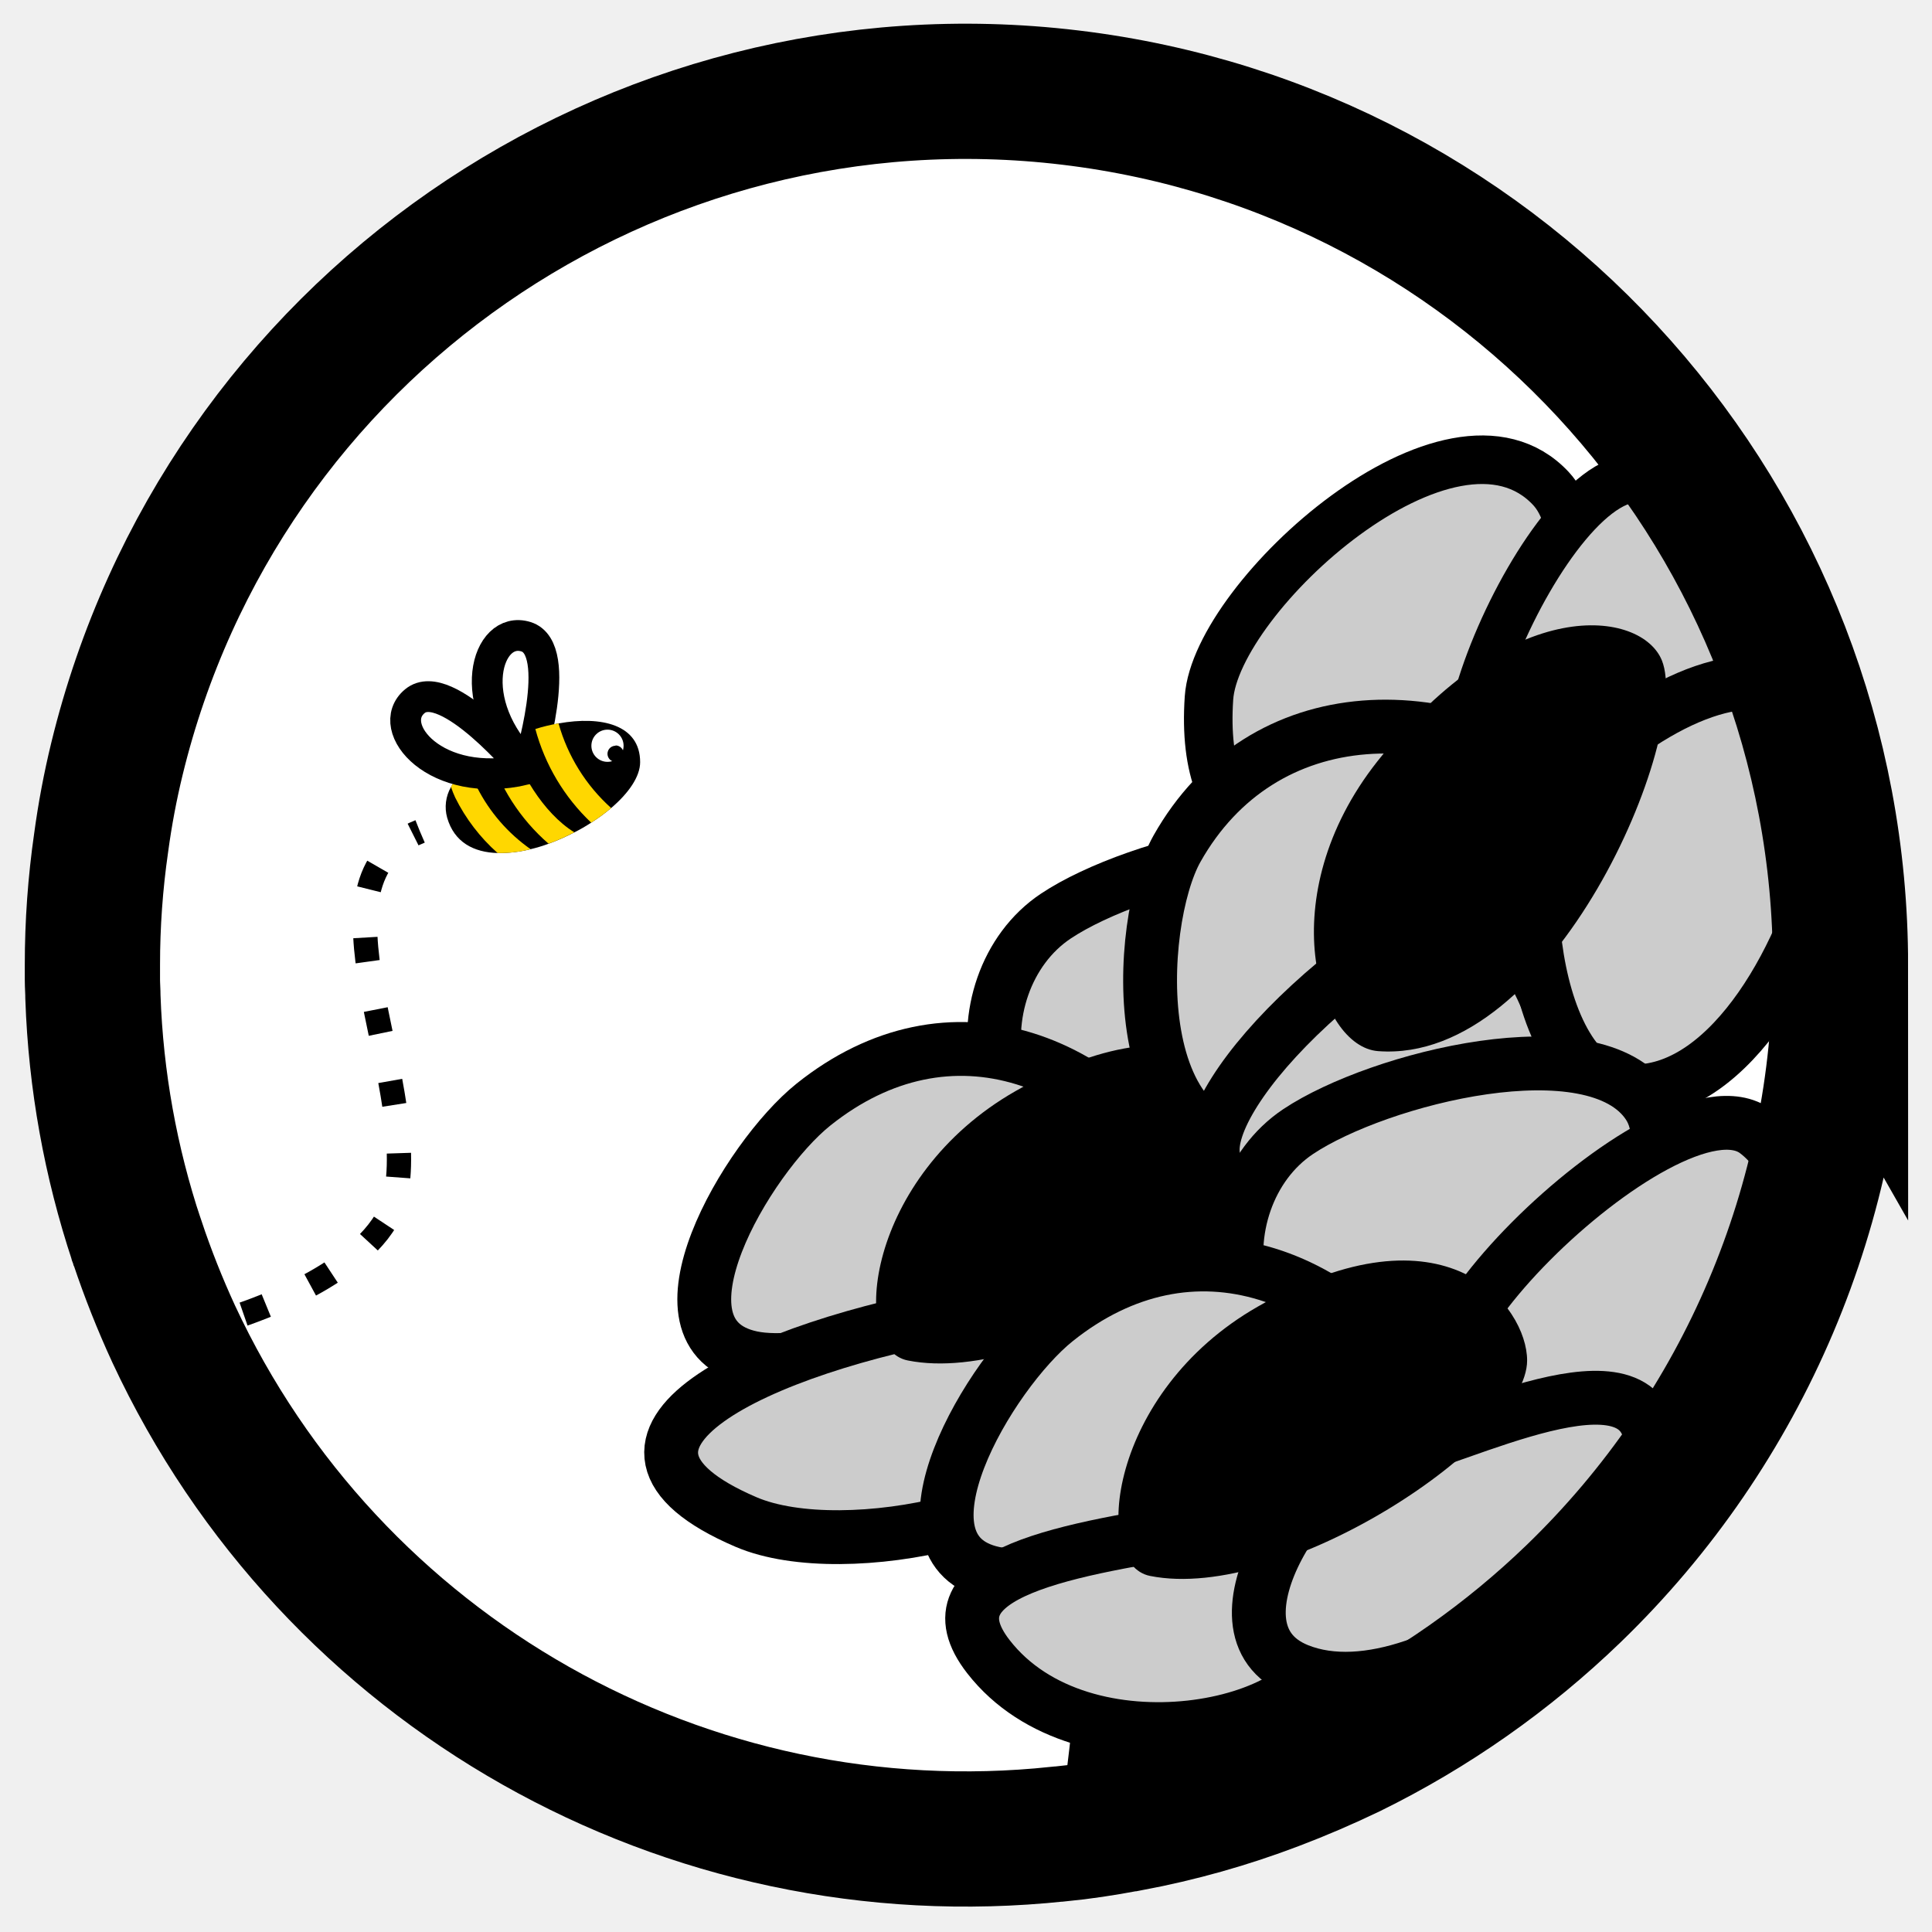
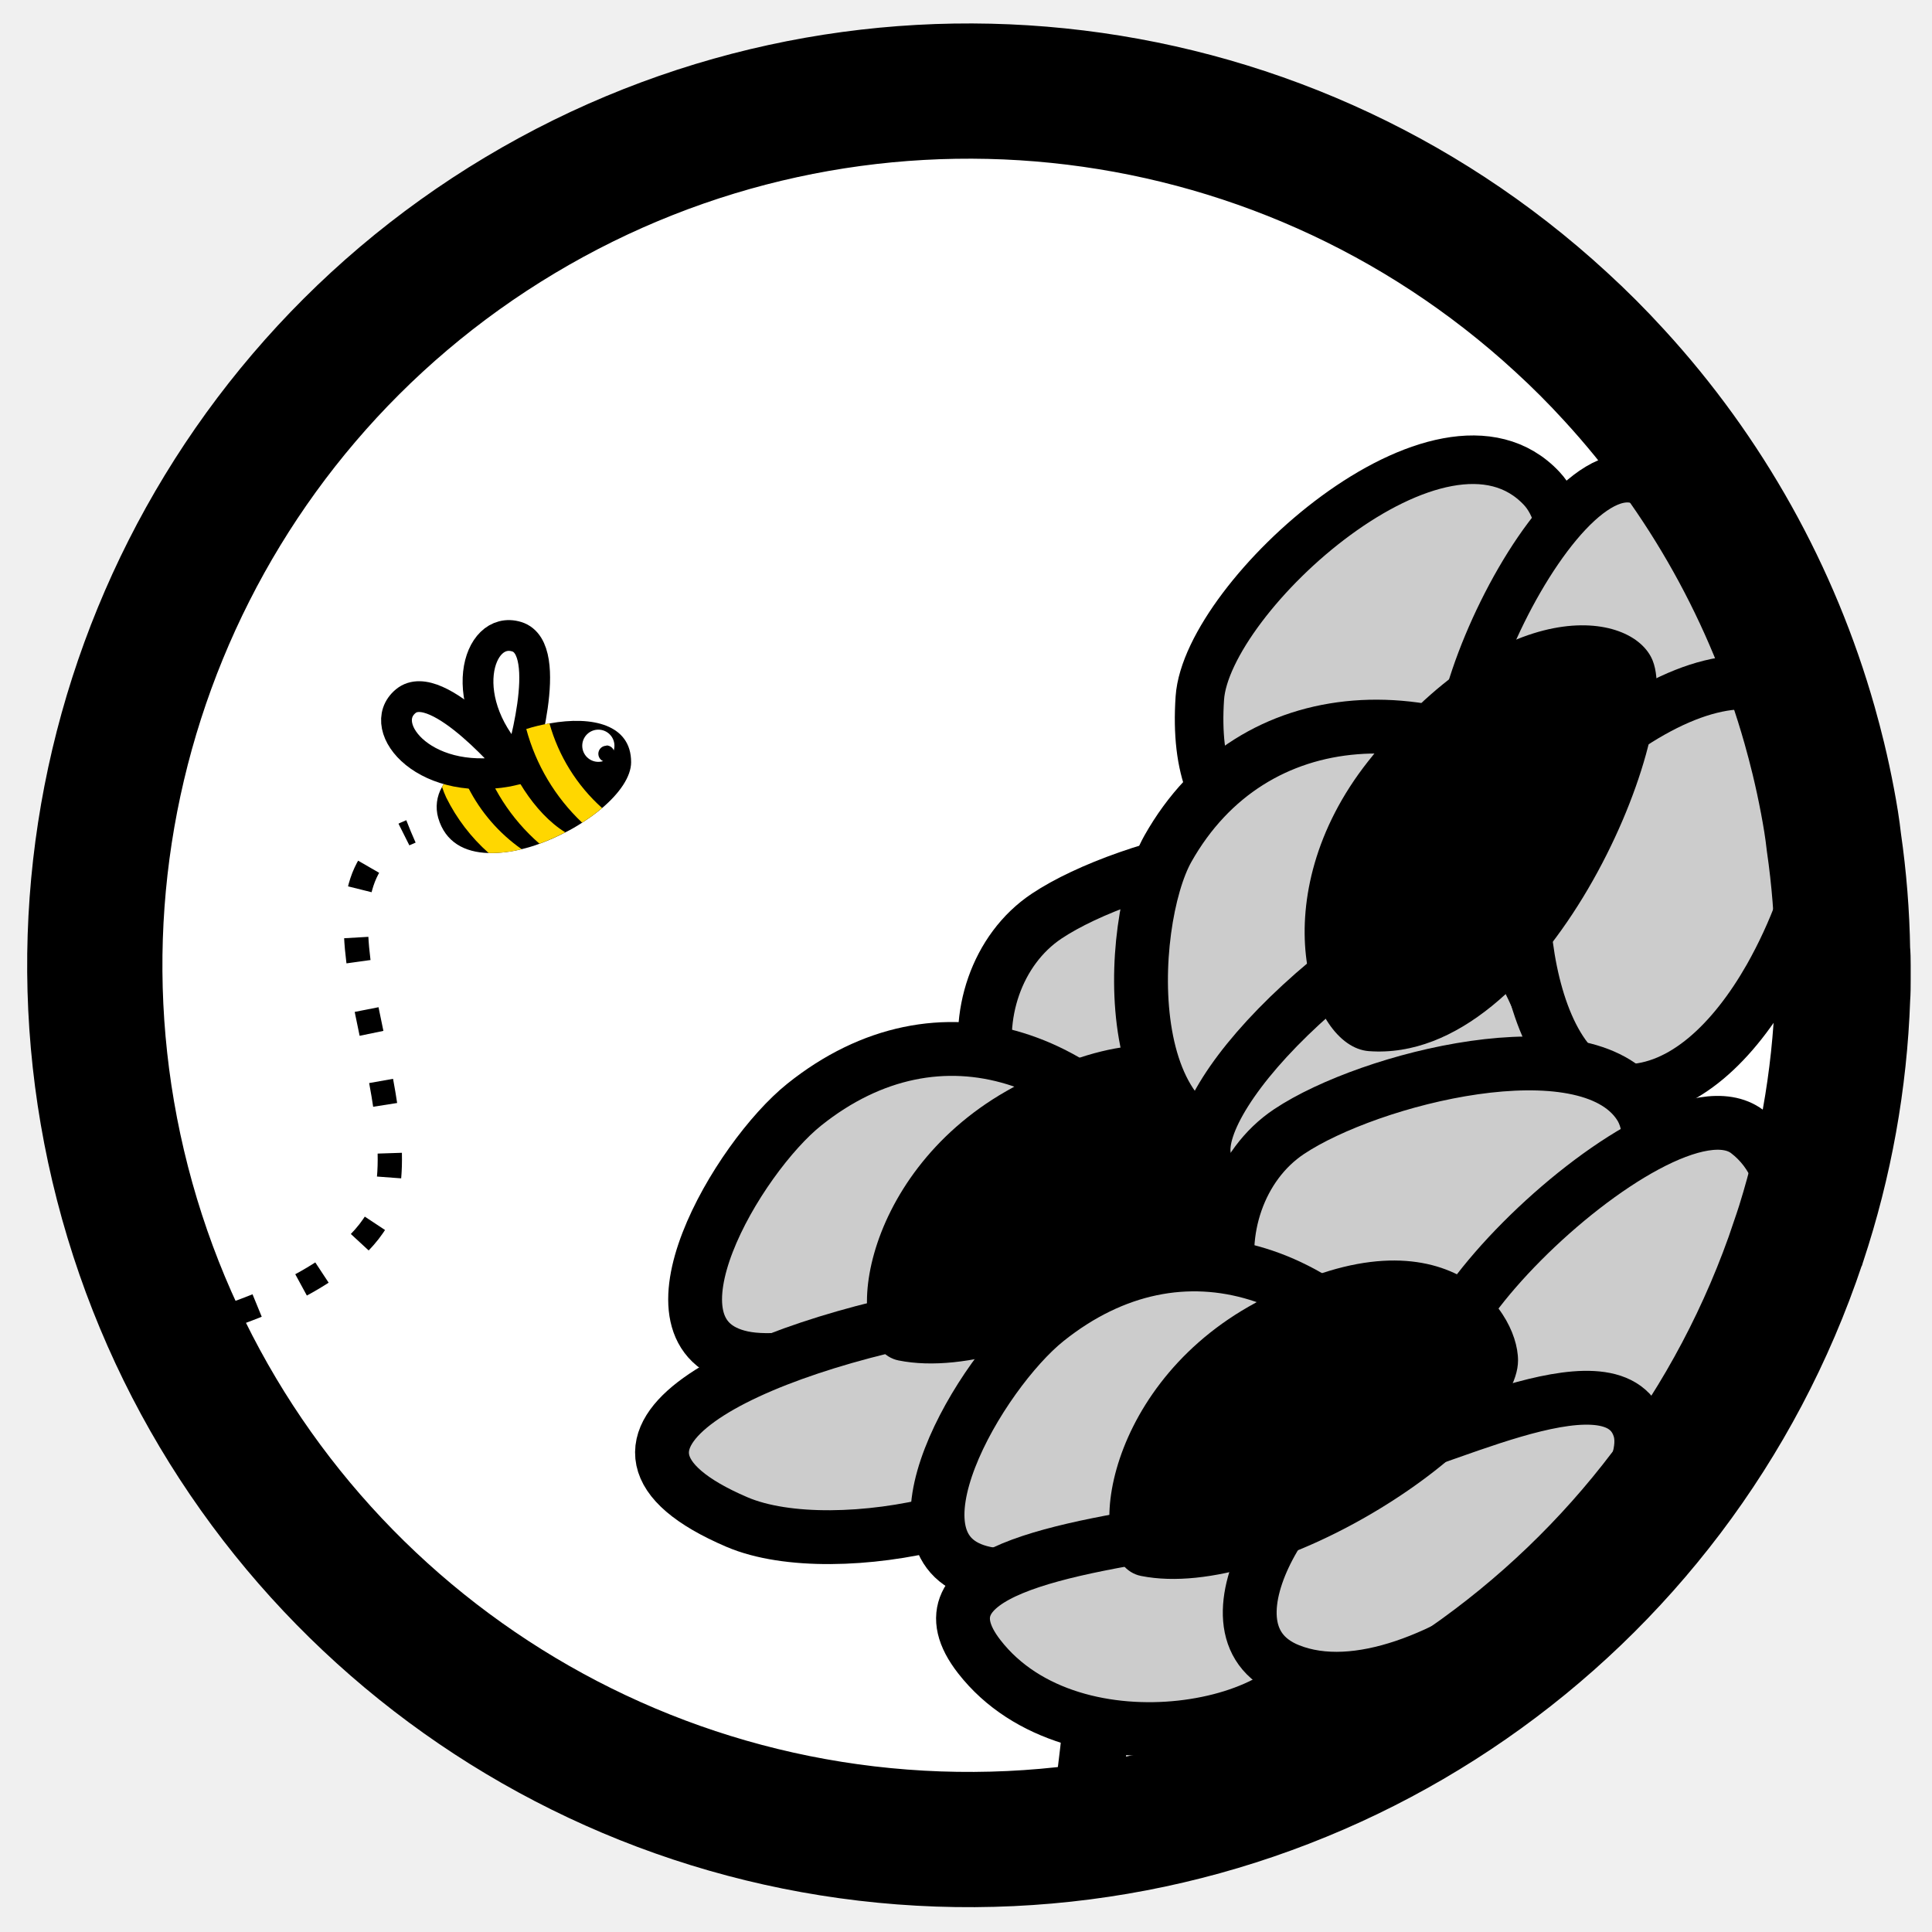
<svg xmlns="http://www.w3.org/2000/svg" id="Calque_1" data-name="Calque 1" viewBox="0 0 300 300">
  <defs>
    <style>.cls-1,.cls-5{fill:#fff;}.cls-2,.cls-4{fill:#ccc;}.cls-2,.cls-3,.cls-4,.cls-5,.cls-7,.cls-8{stroke:#000;stroke-miterlimit:10;}.cls-2,.cls-3{stroke-width:8.36px;}.cls-3,.cls-6{fill:gold;}.cls-4{stroke-width:7.54px;}.cls-5{stroke-width:4.78px;}.cls-7,.cls-8{fill:none;}.cls-7{stroke-width:3.77px;stroke-dasharray:3.77 7.54;}.cls-8{stroke-width:21px;}</style>
  </defs>
-   <path class="cls-1" d="M285.75,149.84a135.63,135.63,0,0,1-41.39,97.61,136.66,136.66,0,0,1-34.68,24.35c-3.85,1.85-7.77,3.54-11.76,5.05a131.23,131.23,0,0,1-22.47,6.33h-.11l-.57.11c-3.39.64-6.86,1.17-10.37,1.51h-.11a135.73,135.73,0,0,1-137.34-77.7,140.29,140.29,0,0,1-5.62-14.18.43.43,0,0,1-.11-.3,134.41,134.41,0,0,1-6.79-37.74c0-.94-.08-1.85-.08-2.75,0-.75,0-1.55,0-2.3a132.37,132.37,0,0,1,1.36-19,126.23,126.23,0,0,1,2.45-13,135.74,135.74,0,0,1,267.63,32.08Z" />
-   <path d="M175.44,283.19c2.38-27.67,7.28-94.51-1.06-92.86a158.37,158.37,0,0,0-16.7,4.18C173.18,210,168,260,164.28,284.81Z" />
-   <path class="cls-2" d="M180.68,184.07c-30.45,0-32.29-31.45-16.73-41.82,12.55-8.36,46-16.73,54.37-4.18S197.4,184.07,180.68,184.07Z" />
-   <path class="cls-2" d="M187.58,189.69c-15.27-26.53-40.36-34.9-61.27-18.17-10.33,8.26-26.5,35.7-9.63,39.31S187.58,189.69,187.58,189.69Z" />
-   <path class="cls-2" d="M150.25,203.63c-32.3,5.53-63.67,20.17-34.4,32.71,15.38,6.59,51.49-1.44,52.28-14.64S161.91,201.64,150.25,203.63Z" />
-   <path class="cls-3" d="M193.22,184.07c-23.66,0,28-52.17,41.82-41.82,16.73,12.55-4.18,54.37-16.73,54.37S197.4,184.07,193.22,184.07Z" />
-   <path class="cls-3" d="M176.49,192.43c-9.1,0-28.56,27.05-12.55,33.46,20.91,8.36,58.55-25.09,54.37-37.64S184.27,192.43,176.49,192.43Z" />
-   <path d="M140.95,211.25c-9.17-1.83-6.52-28.54,16.73-41.82,29.27-16.73,41.82,0,41.82,8.36C199.5,190.34,161.86,215.44,140.95,211.25Z" />
-   <path d="M244.36,247.45c.19-37.47-2.49-98.06-21.11-106a154.39,154.39,0,0,1,13.95-10.14c6.22-4.07,13.69,63.49,17.64,104.77A135.85,135.85,0,0,1,244.36,247.45Z" />
-   <path class="cls-4" d="M224.85,127c-25.46,10.26-38.61,3.42-37.12-18.61,1.07-15.79,37.7-49,53.09-32.54C250.1,85.77,238.83,121.34,224.85,127Z" />
-   <path class="cls-2" d="M249.17,125.79c-24.08-18.9-53.26-17.33-66.41,6-6.49,11.52-8.36,50.19,16.73,46C216.5,175,249.17,125.79,249.17,125.79Z" />
-   <path class="cls-2" d="M221.66,142.3c-27.9,17.2-43.12,41.49-26.39,41.47s52-8.47,47.83-21S231.73,136.09,221.66,142.3Z" />
-   <path class="cls-4" d="M235.34,122.75c-19.78,8,5.23-52.31,20.25-48.31,18.21,4.85,21.8,44.78,11.31,49S238.83,121.34,235.34,122.75Z" />
-   <path class="cls-2" d="M284.38,130.47c-3.66,17.35-15.48,38.93-30.52,39-17.24,0-19-39.57-12.54-46,14.36-14.36,28.56-20.73,37.72-15.88" />
-   <path d="M214,163.22c-9.33-.69-16.71-24-.12-45,20.9-26.46,41.06-23.42,44.18-15.66C262.73,114.16,241.32,165.25,214,163.22Z" />
-   <path d="M209.67,271.8c-3.85,1.85-7.77,3.54-11.76,5.05,5.39-16.89,8.6-37.66-2.6-48.86A149.86,149.86,0,0,1,212,223.81C218.31,222.53,214.08,249.75,209.67,271.8Z" />
-   <path class="cls-5" d="M82,119c-10.23-9.9-6.4-22-.33-20.13S82,119,82,119Z" />
-   <path d="M99.4,118.35c0,2.25-1.8,4.82-4.5,7.12a26.76,26.76,0,0,1-3.1,2.27,24.2,24.2,0,0,1-2.6,1.5h0a33.19,33.19,0,0,1-4,1.77h0a23.87,23.87,0,0,1-2.8.85,19.59,19.59,0,0,1-5.12.6c-3.72-.1-6.74-1.67-7.84-5.47a6.21,6.21,0,0,1,.6-4.8,12.49,12.49,0,0,1,3.1-3.72v0a20.87,20.87,0,0,1,2.75-2,29.91,29.91,0,0,1,3.32-1.8,31.19,31.19,0,0,1,3.95-1.47,26.93,26.93,0,0,1,3.6-.87C93.38,111.13,99.4,112.52,99.4,118.35Z" />
-   <path class="cls-6" d="M82.39,131.86a19.59,19.59,0,0,1-5.12.6,28.38,28.38,0,0,1-6.59-8.62,15,15,0,0,1-.65-1.65,12.49,12.49,0,0,1,3.1-3.72,9.11,9.11,0,0,0,.95,3.8A26.24,26.24,0,0,0,82.39,131.86Z" />
-   <path class="cls-6" d="M89.18,129.24a33.19,33.19,0,0,1-4,1.77h0a30.66,30.66,0,0,1-9.32-14.54,29.91,29.91,0,0,1,3.32-1.8C80.47,119.64,84.34,126.26,89.18,129.24Z" />
-   <path class="cls-6" d="M94.9,125.47a26.76,26.76,0,0,1-3.1,2.27,31.16,31.16,0,0,1-8.67-14.54,26.93,26.93,0,0,1,3.6-.87A27.69,27.69,0,0,0,94.9,125.47Z" />
-   <circle class="cls-1" cx="94.33" cy="115.8" r="2.5" />
-   <circle class="cls-1" cx="95.58" cy="117.05" r="0.62" />
-   <path d="M95.58,115.8A1.25,1.25,0,1,0,96.83,117a1.25,1.25,0,0,0-1.25-1.25Z" />
-   <path class="cls-5" d="M81.52,119.5c-13.86,3.24-22-6.56-17.1-10.62S81.52,119.5,81.52,119.5Z" />
-   <path class="cls-7" d="M26.94,207.11c14.48-3.05,32.38-11,34.5-21.45,3.77-18.85-15.08-49,3.77-56.55" />
-   <path class="cls-2" d="M218.31,217.53c-30.45,0-32.29-31.45-16.73-41.82,12.55-8.36,46-16.73,54.37-4.18S235,217.53,218.31,217.53Z" />
-   <path class="cls-2" d="M225.22,223.15C210,196.62,184.86,188.25,163.95,205c-10.33,8.26-26.5,35.7-9.63,39.31S225.22,223.15,225.22,223.15Z" />
-   <path class="cls-2" d="M187.89,237.09c-21.85,3.44-44.67,7-34.4,20.17,14.64,18.82,51.49,11.11,52.28-2.09S199.57,235.25,187.89,237.09Z" />
-   <path class="cls-2" d="M278.84,192.71c.45-7-1.21-13.28-6.16-17-13.79-10.35-65.48,41.82-41.82,41.82,4.18,0,12.55,12.55,25.1,12.55a9,9,0,0,0,4.74-1.65" />
-   <path class="cls-2" d="M214.13,225.89c-9.1,0-28.56,27.05-12.55,33.46,20.91,8.36,58.55-25.09,54.37-37.64S221.91,225.89,214.13,225.89Z" />
-   <path d="M178.58,244.71c-9.17-1.83-6.52-28.54,16.73-41.82,29.27-16.73,41.82,0,41.82,8.36C237.13,223.8,199.5,248.89,178.58,244.71Z" />
-   <path class="cls-8" d="M285.75,149.84a135.63,135.63,0,0,1-41.39,97.61,136.66,136.66,0,0,1-34.68,24.35c-3.85,1.85-7.77,3.54-11.76,5.05a131.23,131.23,0,0,1-22.47,6.33h-.11l-.57.11c-3.39.64-6.86,1.17-10.37,1.51h-.11a135.73,135.73,0,0,1-137.34-77.7,140.29,140.29,0,0,1-5.62-14.18.43.43,0,0,1-.11-.3,134.41,134.41,0,0,1-6.79-37.74c0-.94-.08-1.85-.08-2.75,0-.75,0-1.55,0-2.3a132.37,132.37,0,0,1,1.36-19,126.23,126.23,0,0,1,2.45-13,135.74,135.74,0,0,1,267.63,32.08Z" />
+   <path class="cls-1" d="M284.33,149.84a135.63,135.63,0,0,1-41.39,97.61,136.66,136.66,0,0,1-34.68,24.35c-3.85,1.85-7.77,3.54-11.76,5.05A131.23,131.23,0,0,1,174,283.18h-.11l-.57.11c-3.39.64-6.86,1.17-10.37,1.51h-.11a135.73,135.73,0,0,1-137.34-77.7,140.29,140.29,0,0,1-5.62-14.18.43.43,0,0,1-.11-.3A134.41,134.41,0,0,1,13,154.89c0-.94-.08-1.85-.08-2.75,0-.75,0-1.55,0-2.3a132.37,132.37,0,0,1,1.36-19,126.23,126.23,0,0,1,2.45-13,135.74,135.74,0,0,1,267.63,32.08Z" />
+   <path d="M174,283.19c2.38-27.67,7.28-94.51-1.06-92.86a158.37,158.37,0,0,0-16.7,4.18c15.49,15.49,10.33,65.48,6.6,90.29Z" />
+   <path class="cls-2" d="M179.26,184.07c-30.45,0-32.29-31.45-16.73-41.82,12.55-8.36,46-16.73,54.37-4.18S196,184.07,179.26,184.07Z" />
+   <path class="cls-2" d="M186.16,189.69c-15.27-26.53-40.36-34.9-61.27-18.17-10.33,8.26-26.5,35.7-9.63,39.31S186.16,189.69,186.16,189.69Z" />
+   <path class="cls-2" d="M148.83,203.63c-32.3,5.53-63.67,20.17-34.4,32.71,15.38,6.59,51.49-1.44,52.28-14.64S160.49,201.64,148.83,203.63Z" />
+   <path class="cls-3" d="M191.8,184.07c-23.66,0,28-52.17,41.82-41.82,16.73,12.55-4.18,54.37-16.73,54.37S196,184.07,191.8,184.07Z" />
+   <path class="cls-3" d="M175.08,192.43c-9.1,0-28.56,27.05-12.55,33.46,20.91,8.36,58.55-25.09,54.37-37.64S182.85,192.43,175.08,192.43Z" />
+   <path d="M139.53,211.25c-9.17-1.83-6.52-28.54,16.73-41.82,29.27-16.73,41.82,0,41.82,8.36C198.08,190.34,160.44,215.44,139.53,211.25Z" />
+   <path d="M242.94,247.45c.19-37.47-2.49-98.06-21.11-106a154.39,154.39,0,0,1,13.95-10.14c6.22-4.07,13.69,63.49,17.64,104.77A135.85,135.85,0,0,1,242.94,247.45Z" />
+   <path class="cls-4" d="M223.43,127c-25.46,10.26-38.61,3.42-37.12-18.61,1.07-15.79,37.7-49,53.09-32.54C248.68,85.77,237.42,121.34,223.43,127Z" />
+   <path class="cls-2" d="M247.76,125.79c-24.08-18.9-53.26-17.33-66.41,6-6.49,11.52-8.36,50.19,16.73,46C215.09,175,247.76,125.79,247.76,125.79Z" />
+   <path class="cls-2" d="M220.24,142.3c-27.9,17.2-43.12,41.49-26.39,41.47s52-8.47,47.83-21S230.31,136.09,220.24,142.3Z" />
+   <path class="cls-4" d="M233.92,122.75c-19.78,8,5.23-52.31,20.25-48.31,18.21,4.85,21.8,44.78,11.31,49S237.42,121.34,233.92,122.75Z" />
+   <path class="cls-2" d="M279.93,140.89a74.07,74.07,0,0,1-5.05,10.94c-5.63,9.89-13.46,17.58-22.44,17.61-17.24,0-19-39.57-12.54-46,12-12,24-18.47,32.92-17.36" />
+   <path d="M212.56,163.22c-9.33-.69-16.71-24-.12-45,20.9-26.46,41.06-23.42,44.18-15.66C261.32,114.16,239.9,165.25,212.56,163.22Z" />
+   <path d="M208.25,271.8c-3.85,1.85-7.77,3.54-11.76,5.05,5.39-16.89,8.6-37.66-2.6-48.86a149.86,149.86,0,0,1,16.74-4.18C216.89,222.53,212.67,249.75,208.25,271.8Z" />
+   <path class="cls-5" d="M80.57,119c-10.23-9.9-6.4-22-.33-20.13S80.57,119,80.57,119Z" />
+   <path d="M98,118.35c0,2.25-1.8,4.82-4.5,7.12a26.76,26.76,0,0,1-3.1,2.27,24.2,24.2,0,0,1-2.6,1.5h0a33.19,33.19,0,0,1-4,1.77h0a23.87,23.87,0,0,1-2.8.85,19.59,19.59,0,0,1-5.12.6c-3.72-.1-6.74-1.67-7.84-5.47a6.21,6.21,0,0,1,.6-4.8,12.49,12.49,0,0,1,3.1-3.72v0a20.87,20.87,0,0,1,2.75-2,29.91,29.91,0,0,1,3.32-1.8,31.19,31.19,0,0,1,3.95-1.47,26.93,26.93,0,0,1,3.6-.87C92,111.13,98,112.52,98,118.35Z" />
+   <path class="cls-6" d="M81,131.86a19.59,19.59,0,0,1-5.12.6,28.38,28.38,0,0,1-6.59-8.62,15,15,0,0,1-.65-1.65,12.49,12.49,0,0,1,3.1-3.72,9.11,9.11,0,0,0,.95,3.8A26.24,26.24,0,0,0,81,131.86Z" />
+   <path class="cls-6" d="M87.77,129.24a33.19,33.19,0,0,1-4,1.77h0a30.66,30.66,0,0,1-9.32-14.54,29.91,29.91,0,0,1,3.32-1.8C79,119.64,82.92,126.26,87.77,129.24Z" />
+   <path class="cls-6" d="M93.49,125.47a26.76,26.76,0,0,1-3.1,2.27,31.16,31.16,0,0,1-8.67-14.54,26.93,26.93,0,0,1,3.6-.87A27.69,27.69,0,0,0,93.49,125.47Z" />
+   <circle class="cls-1" cx="92.91" cy="115.8" r="2.5" />
+   <circle class="cls-1" cx="94.16" cy="117.05" r="0.62" />
+   <path d="M94.16,115.8A1.25,1.25,0,1,0,95.41,117a1.25,1.25,0,0,0-1.25-1.25Z" />
+   <path class="cls-5" d="M80.1,119.5c-13.86,3.24-22-6.56-17.1-10.62S80.1,119.5,80.1,119.5Z" />
+   <path class="cls-7" d="M25.52,207.11c14.48-3.05,32.38-11,34.5-21.45,3.77-18.85-15.08-49,3.77-56.55" />
+   <path class="cls-2" d="M216.9,217.53c-30.45,0-32.29-31.45-16.73-41.82,12.55-8.36,46-16.73,54.37-4.18S233.63,217.53,216.9,217.53Z" />
+   <path class="cls-2" d="M223.8,223.15c-15.27-26.53-40.36-34.9-61.27-18.17-10.33,8.26-26.5,35.7-9.63,39.31S223.8,223.15,223.8,223.15Z" />
+   <path class="cls-2" d="M186.47,237.09c-21.85,3.44-44.67,7-34.4,20.17,14.64,18.82,51.49,11.11,52.28-2.09S198.15,235.25,186.47,237.09Z" />
+   <path class="cls-2" d="M276,181.89a14.44,14.44,0,0,0-4.7-6.18c-13.79-10.35-65.48,41.82-41.82,41.82,4.18,0,12.55,12.55,25.1,12.55a9,9,0,0,0,4.74-1.65" />
+   <path class="cls-2" d="M212.72,225.89c-9.1,0-28.56,27.05-12.55,33.46,20.91,8.36,58.55-25.09,54.37-37.64S220.49,225.89,212.72,225.89Z" />
+   <path d="M177.17,244.71c-9.17-1.83-6.52-28.54,16.73-41.82,29.27-16.73,41.82,0,41.82,8.36C235.72,223.8,198.08,248.89,177.17,244.71Z" />
+   <path class="cls-8" d="M286.19,149.84c0,.75,0,1.54,0,2.29,0,.93,0,1.82-.07,2.75a134.69,134.69,0,0,1-6.78,37.75.42.42,0,0,1-.11.29A135.75,135.75,0,1,1,242.4,50q4.3,3.93,8.25,8.26A134.69,134.69,0,0,1,281,112.63q.72,2.55,1.35,5.14c.53,2.19,1,4.38,1.42,6.6s.76,4.27,1,6.44a131.11,131.11,0,0,1,1.34,16.81C286.18,148.36,286.19,149.1,286.19,149.84Z" />
</svg>
